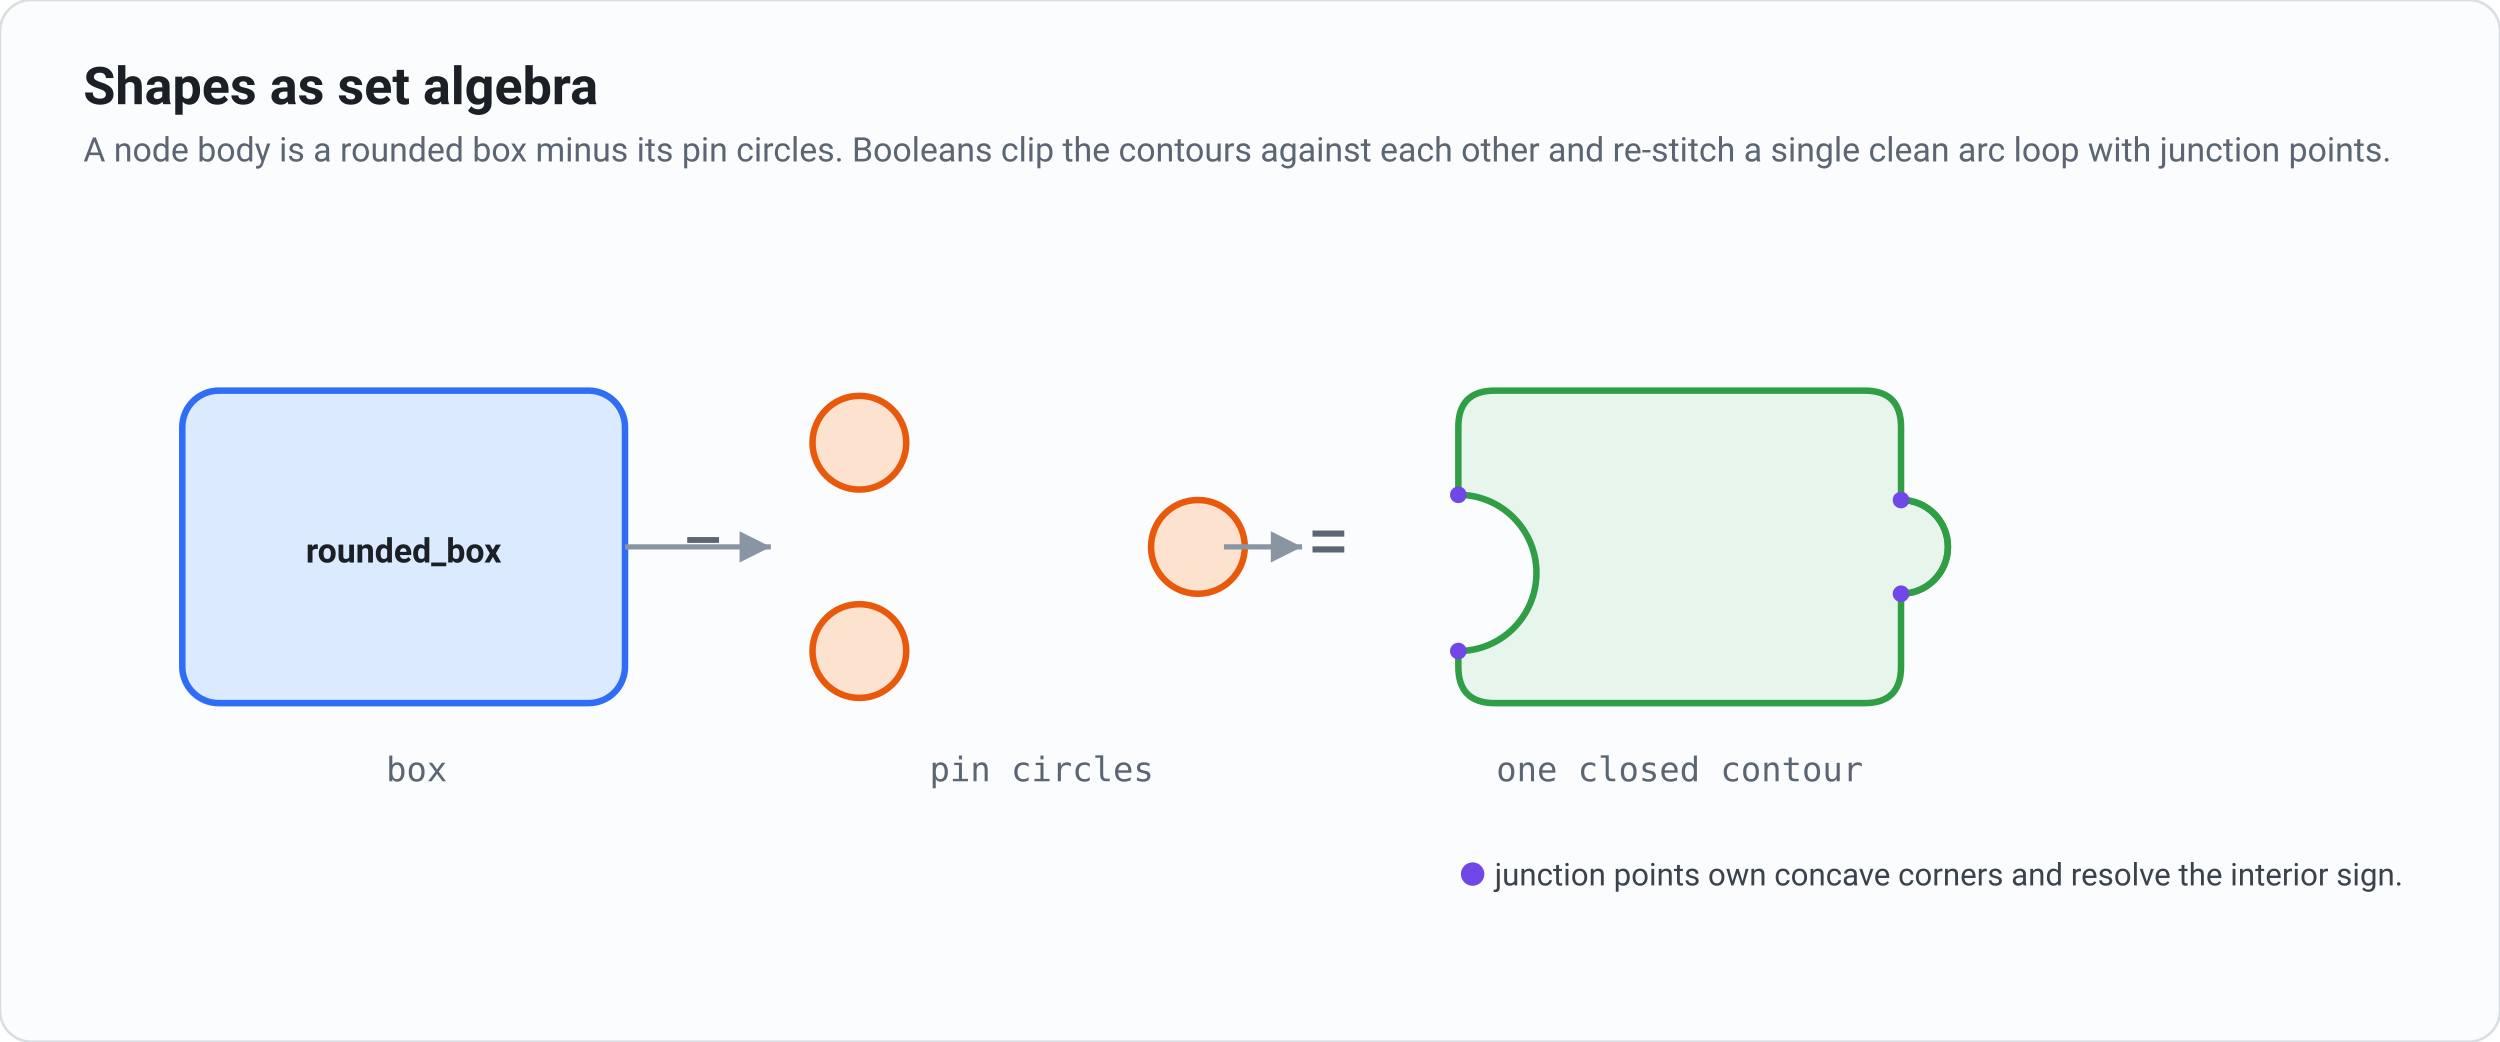
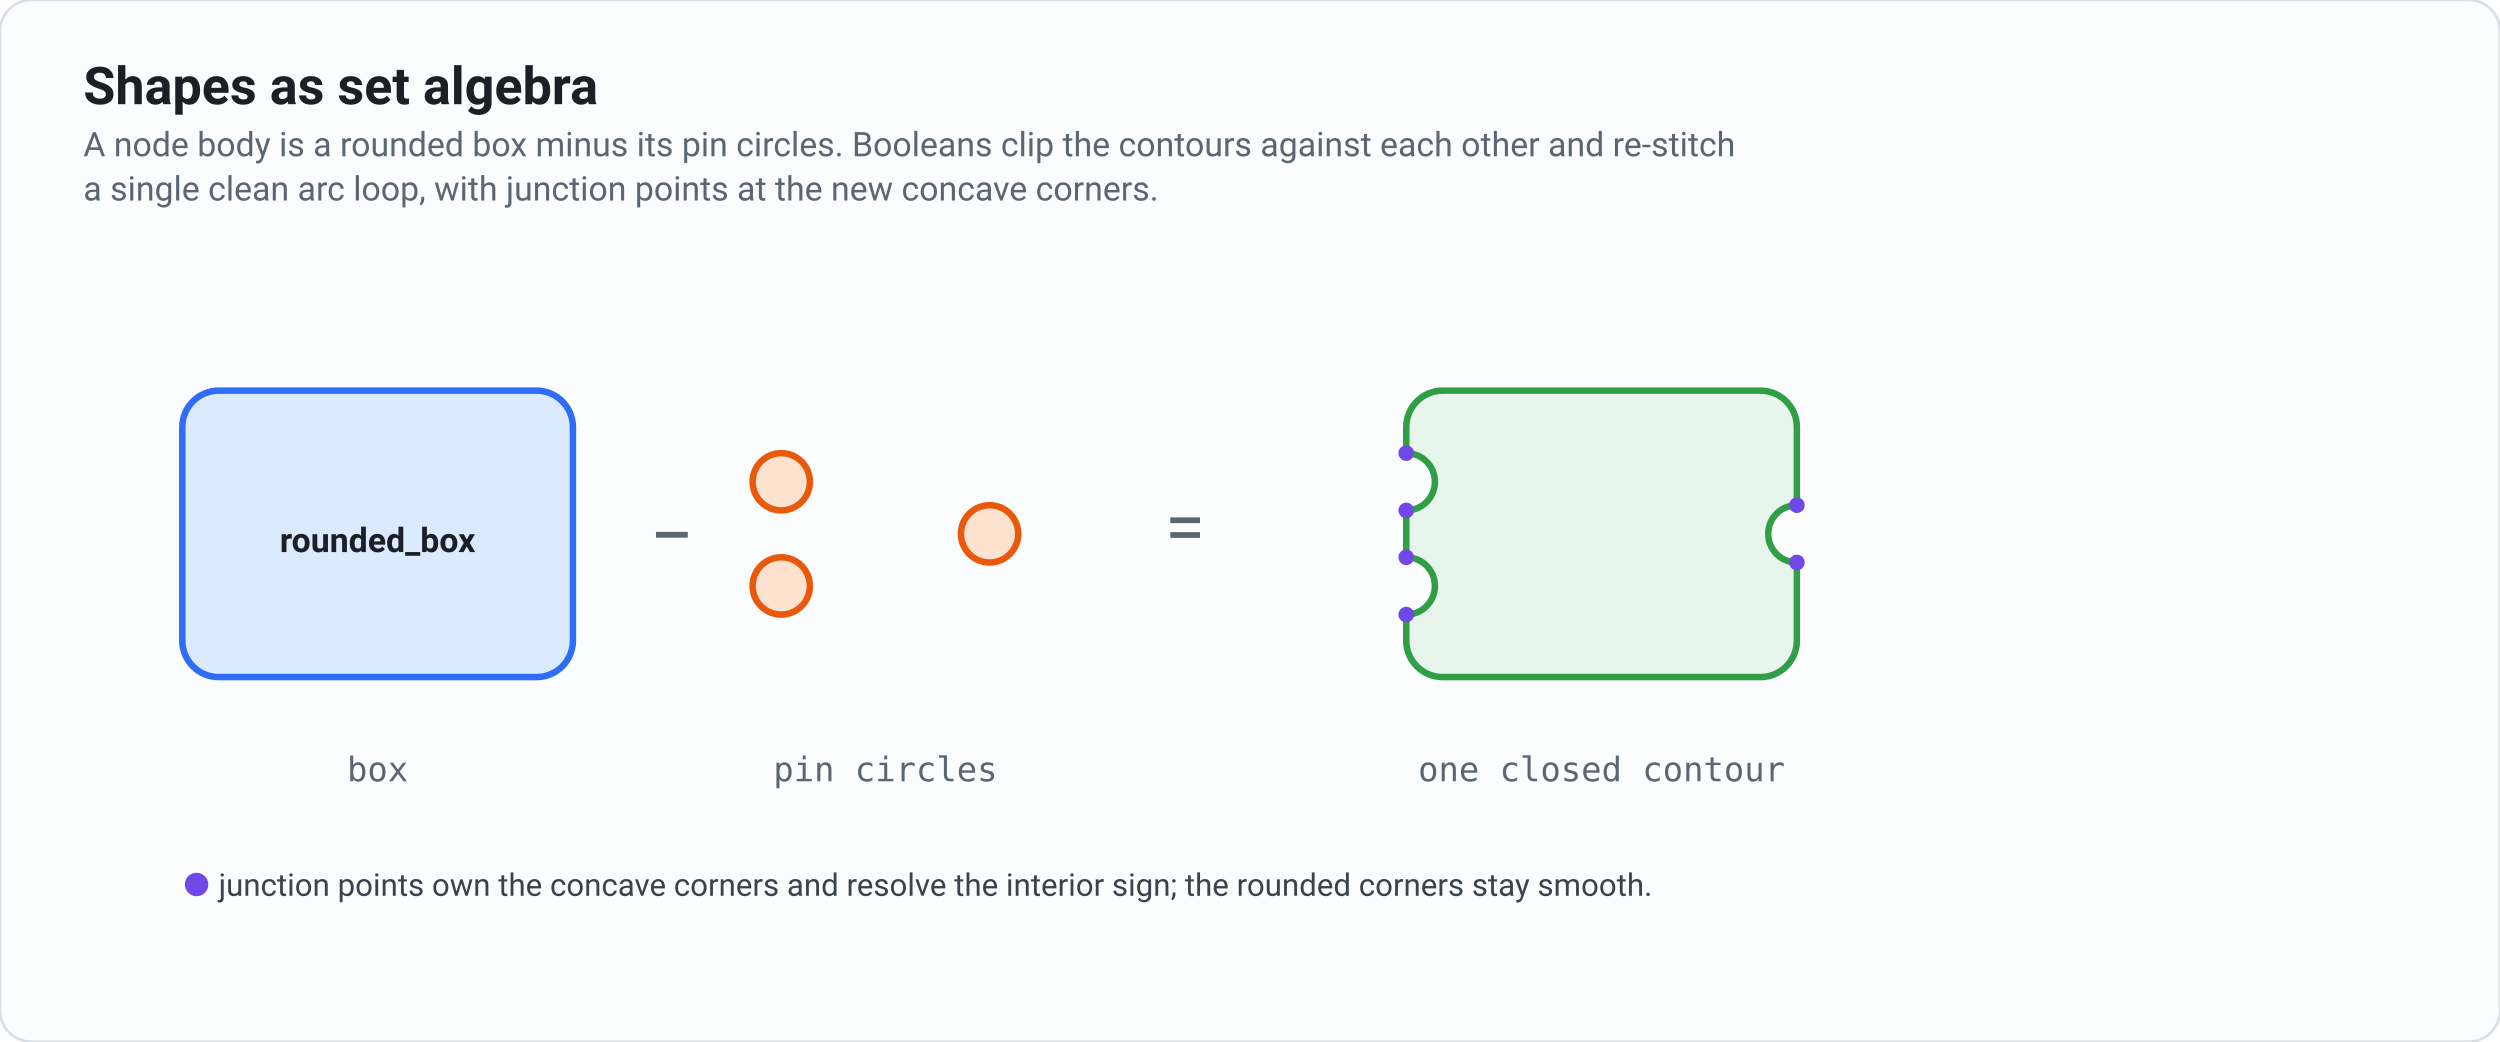
<svg xmlns="http://www.w3.org/2000/svg" viewBox="0 0 960 400" font-family="ui-sans-serif, -apple-system, Segoe UI, Roboto, sans-serif">
  <rect x="0" y="0" width="960" height="400" rx="12" fill="#fbfcfe" stroke="#d9dee5" />
  <text x="32" y="40" font-size="20" font-weight="700" fill="#1b2026">Shapes as set algebra</text>
-   <text x="32" y="62" font-size="13" fill="#5b6672">A node body is a rounded box minus its pin circles. Booleans clip the contours against each other and re-stitch a single clean arc loop with junction points.</text>
-   <defs>
-     <marker id="arB" markerWidth="10" markerHeight="10" refX="6" refY="3" orient="auto">
-       <path d="M0,0 L6,3 L0,6 Z" fill="#8a95a3" />
-     </marker>
-   </defs>
-   <g transform="translate(70,150)">
-     <rect x="0" y="0" width="170" height="120" rx="14" fill="#dbeafe" stroke="#2f6df6" stroke-width="2.5" />
-     <text x="85" y="66" font-size="13" font-weight="600" fill="#1b2026" text-anchor="middle">rounded_box</text>
+   <text x="32" y="60" font-size="13" fill="#5b6672">A node body is a rounded box minus its pin circles. Booleans clip the contours against each other and re-stitch</text>
+   <text x="32" y="77" font-size="13" fill="#5b6672">a single clean arc loop, with junction points at the new concave corners.</text>
+   <rect x="70" y="150" width="150" height="110" rx="14" fill="#dbeafe" stroke="#2f6df6" stroke-width="2.5" />
+   <text x="145" y="212" font-size="13" font-weight="600" fill="#1b2026" text-anchor="middle">rounded_box</text>
+   <text x="145" y="300" font-size="13" fill="#5b6672" text-anchor="middle" font-family="ui-monospace, monospace">box</text>
+   <text x="258" y="216" font-size="30" fill="#5b6672" text-anchor="middle">−</text>
+   <g fill="#fde2cf" stroke="#e8590c" stroke-width="2.5">
+     <circle cx="300" cy="185" r="11" />
+     <circle cx="300" cy="225" r="11" />
+     <circle cx="380" cy="205" r="11" />
  </g>
-   <text x="160" y="300" font-size="13" fill="#5b6672" text-anchor="middle" font-family="ui-monospace, monospace">box</text>
-   <text x="270" y="218" font-size="30" fill="#5b6672" text-anchor="middle">−</text>
-   <g transform="translate(310,150)">
-     <circle cx="20" cy="20" r="18" fill="#fde2cf" stroke="#e8590c" stroke-width="2.5" />
-     <circle cx="20" cy="100" r="18" fill="#fde2cf" stroke="#e8590c" stroke-width="2.5" />
-     <circle cx="150" cy="60" r="18" fill="#fde2cf" stroke="#e8590c" stroke-width="2.5" />
+   <text x="340" y="300" font-size="13" fill="#5b6672" text-anchor="middle" font-family="ui-monospace, monospace">pin circles</text>
+   <text x="455" y="212" font-size="28" fill="#5b6672" text-anchor="middle">=</text>
+   <path d="M 554 150            L 676 150            A 14 14 0 0 1 690 164            L 690 194            A 11 11 0 0 0 690 216            L 690 246            A 14 14 0 0 1 676 260            L 554 260            A 14 14 0 0 1 540 246            L 540 236            A 11 11 0 0 0 540 214            L 540 196            A 11 11 0 0 0 540 174            L 540 164            A 14 14 0 0 1 554 150 Z" fill="#e7f5ec" stroke="#2f9e44" stroke-width="2.5" />
+   <g fill="#7048e8">
+     <circle cx="690" cy="194" r="3" />
+     <circle cx="690" cy="216" r="3" />
+     <circle cx="540" cy="174" r="3" />
+     <circle cx="540" cy="196" r="3" />
+     <circle cx="540" cy="214" r="3" />
+     <circle cx="540" cy="236" r="3" />
  </g>
-   <text x="400" y="300" font-size="13" fill="#5b6672" text-anchor="middle" font-family="ui-monospace, monospace">pin circles</text>
-   <text x="510" y="218" font-size="30" fill="#5b6672" text-anchor="middle">=</text>
-   <g transform="translate(560,150)">
-     <path d="M 14 0              L 156 0 Q 170 0 170 14              L 170 42 A 18 18 0 0 1 170 78              L 170 106 Q 170 120 156 120              L 14 120 Q 0 120 0 106              L 0 100 A 18 18 0 0 0 0 40              L 0 14 Q 0 0 14 0 Z" fill="#e7f5ec" stroke="#2f9e44" stroke-width="2.5" />
-     <path d="M 170 42 A 18 18 0 0 1 170 78" fill="none" stroke="#2f9e44" stroke-width="2.5" />
-     <circle cx="0" cy="40" r="3.2" fill="#7048e8" />
-     <circle cx="0" cy="100" r="3.2" fill="#7048e8" />
-     <circle cx="170" cy="42" r="3.2" fill="#7048e8" />
-     <circle cx="170" cy="78" r="3.2" fill="#7048e8" />
-   </g>
-   <text x="645" y="300" font-size="13" fill="#5b6672" text-anchor="middle" font-family="ui-monospace, monospace">one closed contour</text>
-   <text x="560" y="340" font-size="12" fill="#3a424c">
-     <tspan font-weight="600" fill="#7048e8">●</tspan> junction points own concave corners and resolve the interior sign.</text>
-   <line x1="240" y1="210" x2="296" y2="210" stroke="#8a95a3" stroke-width="2" marker-end="url(#arB)" />
-   <line x1="470" y1="210" x2="500" y2="210" stroke="#8a95a3" stroke-width="2" marker-end="url(#arB)" />
+   <text x="615" y="300" font-size="13" fill="#5b6672" text-anchor="middle" font-family="ui-monospace, monospace">one closed contour</text>
+   <text x="70" y="344" font-size="12" fill="#3a424c">
+     <tspan font-weight="700" fill="#7048e8">●</tspan> junction points own the concave corners and resolve the interior sign; the rounded corners stay smooth.</text>
</svg>
